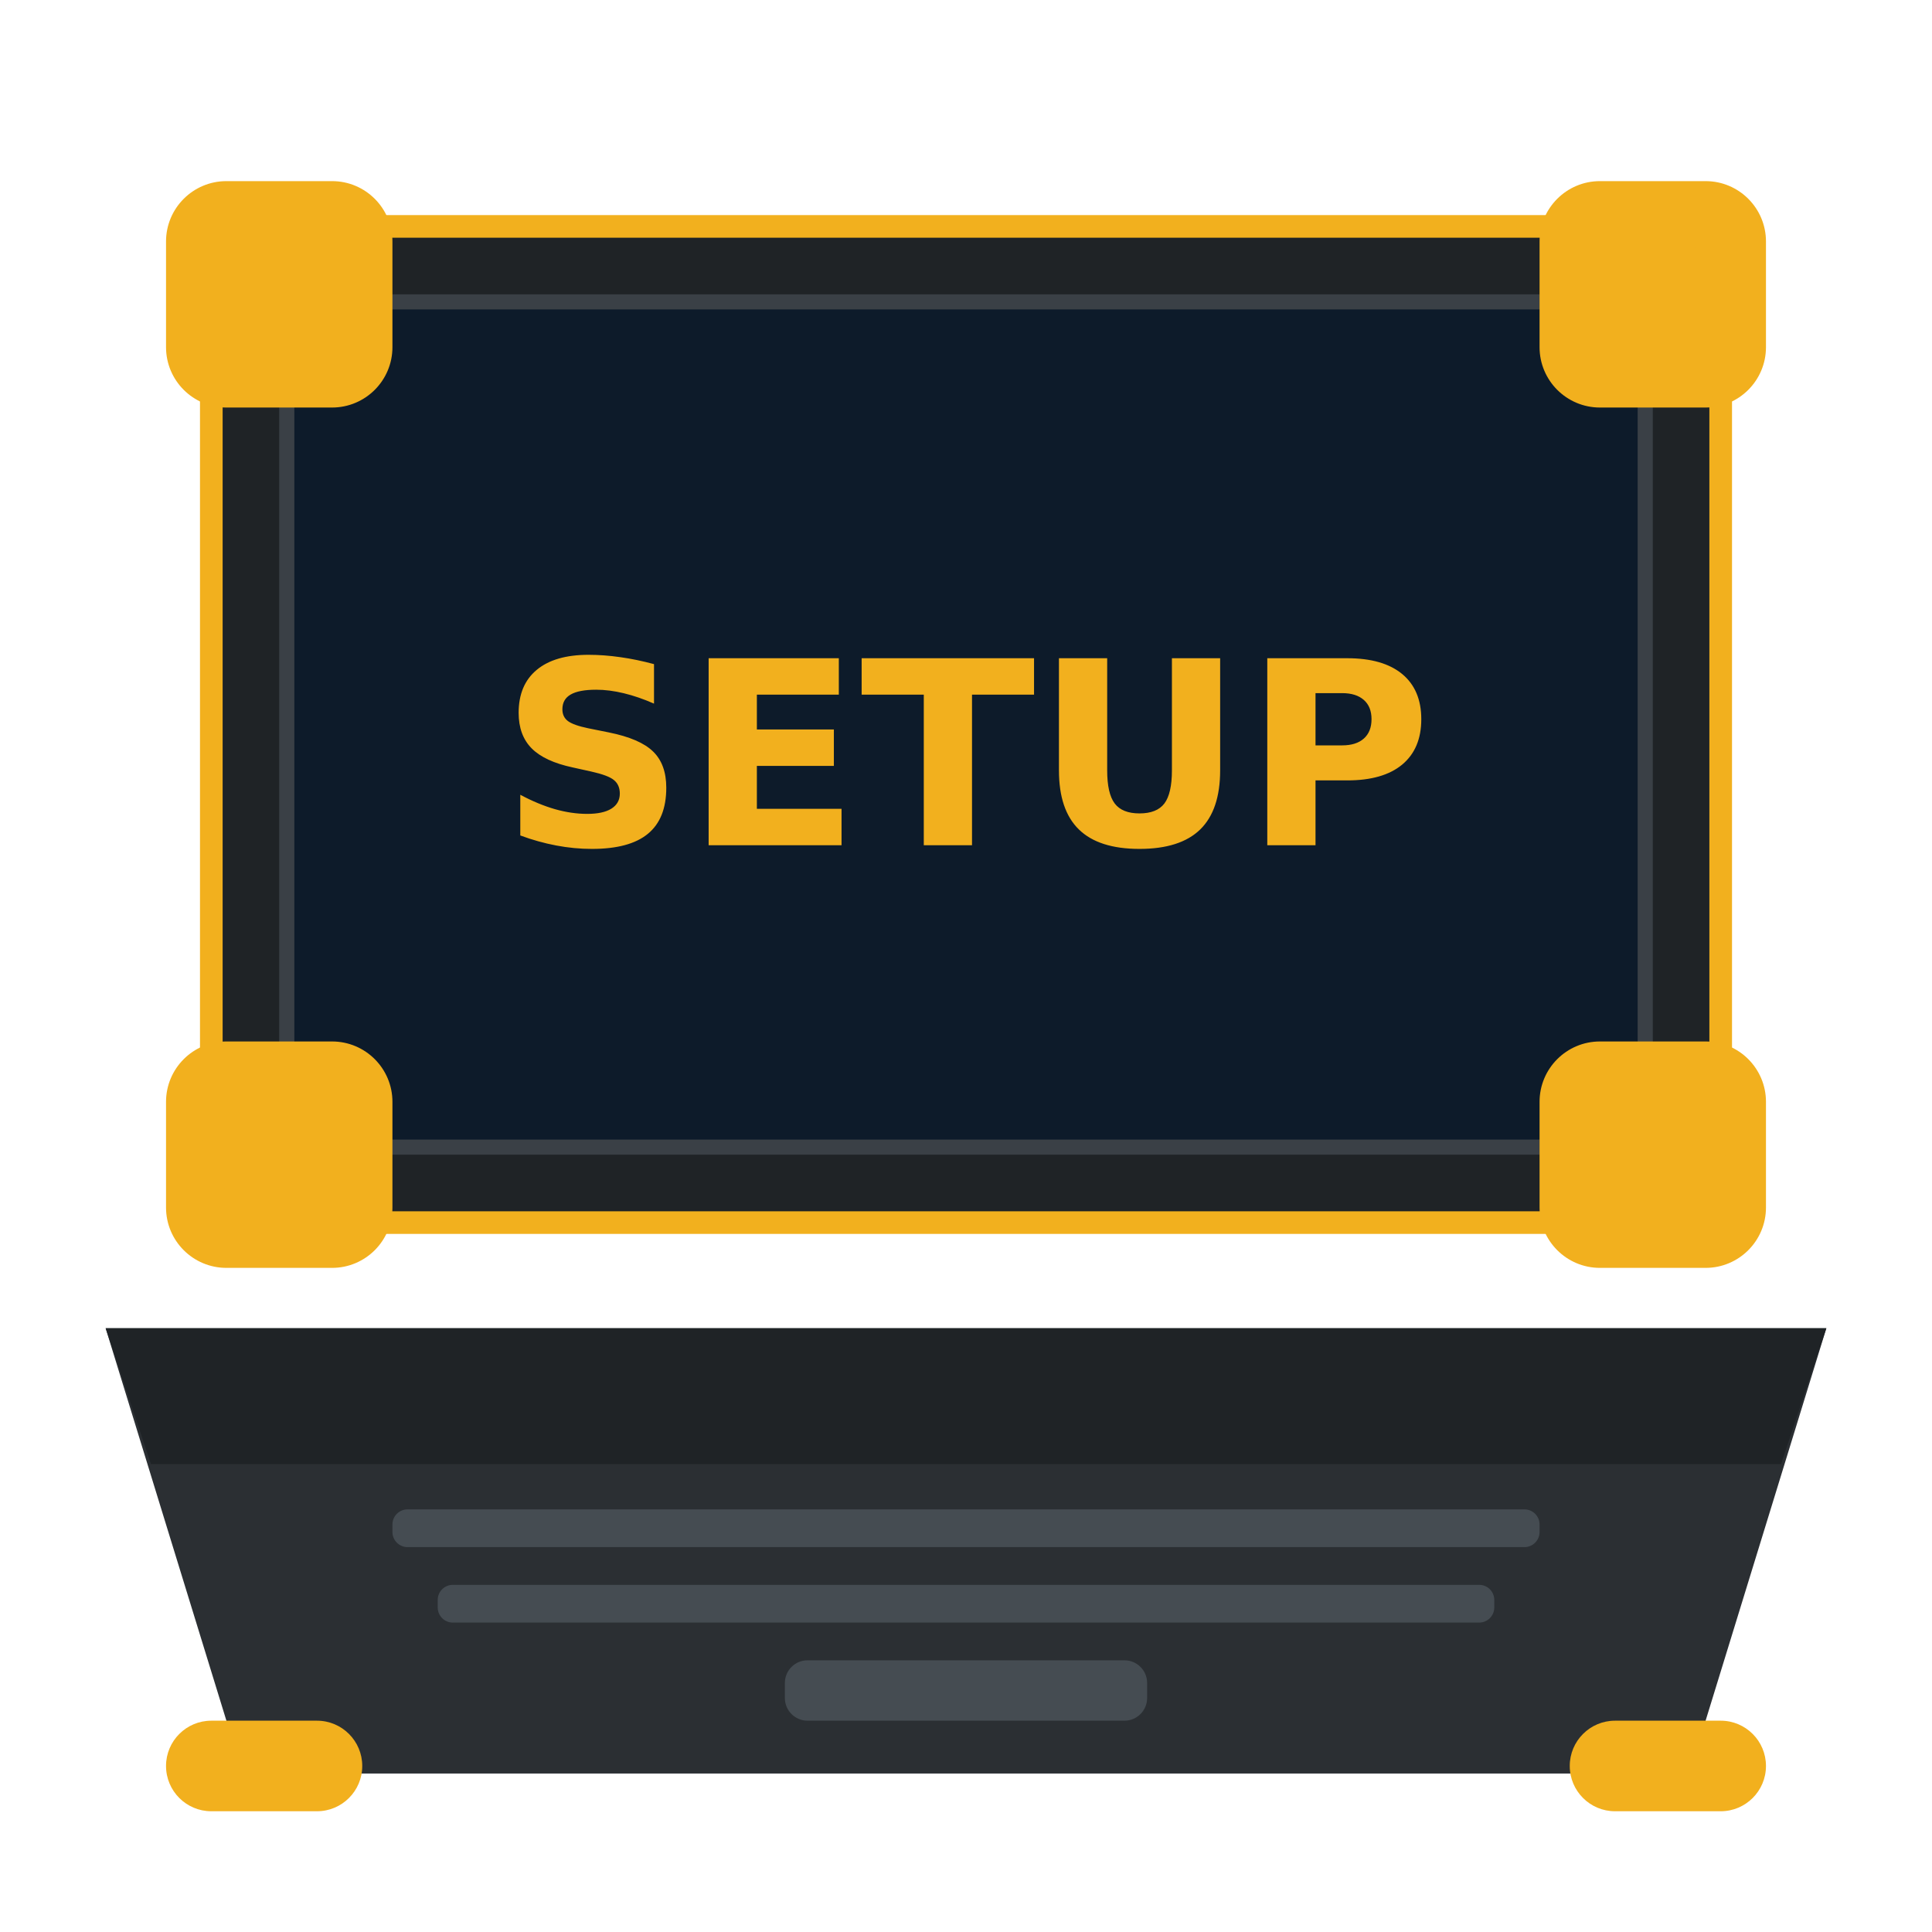
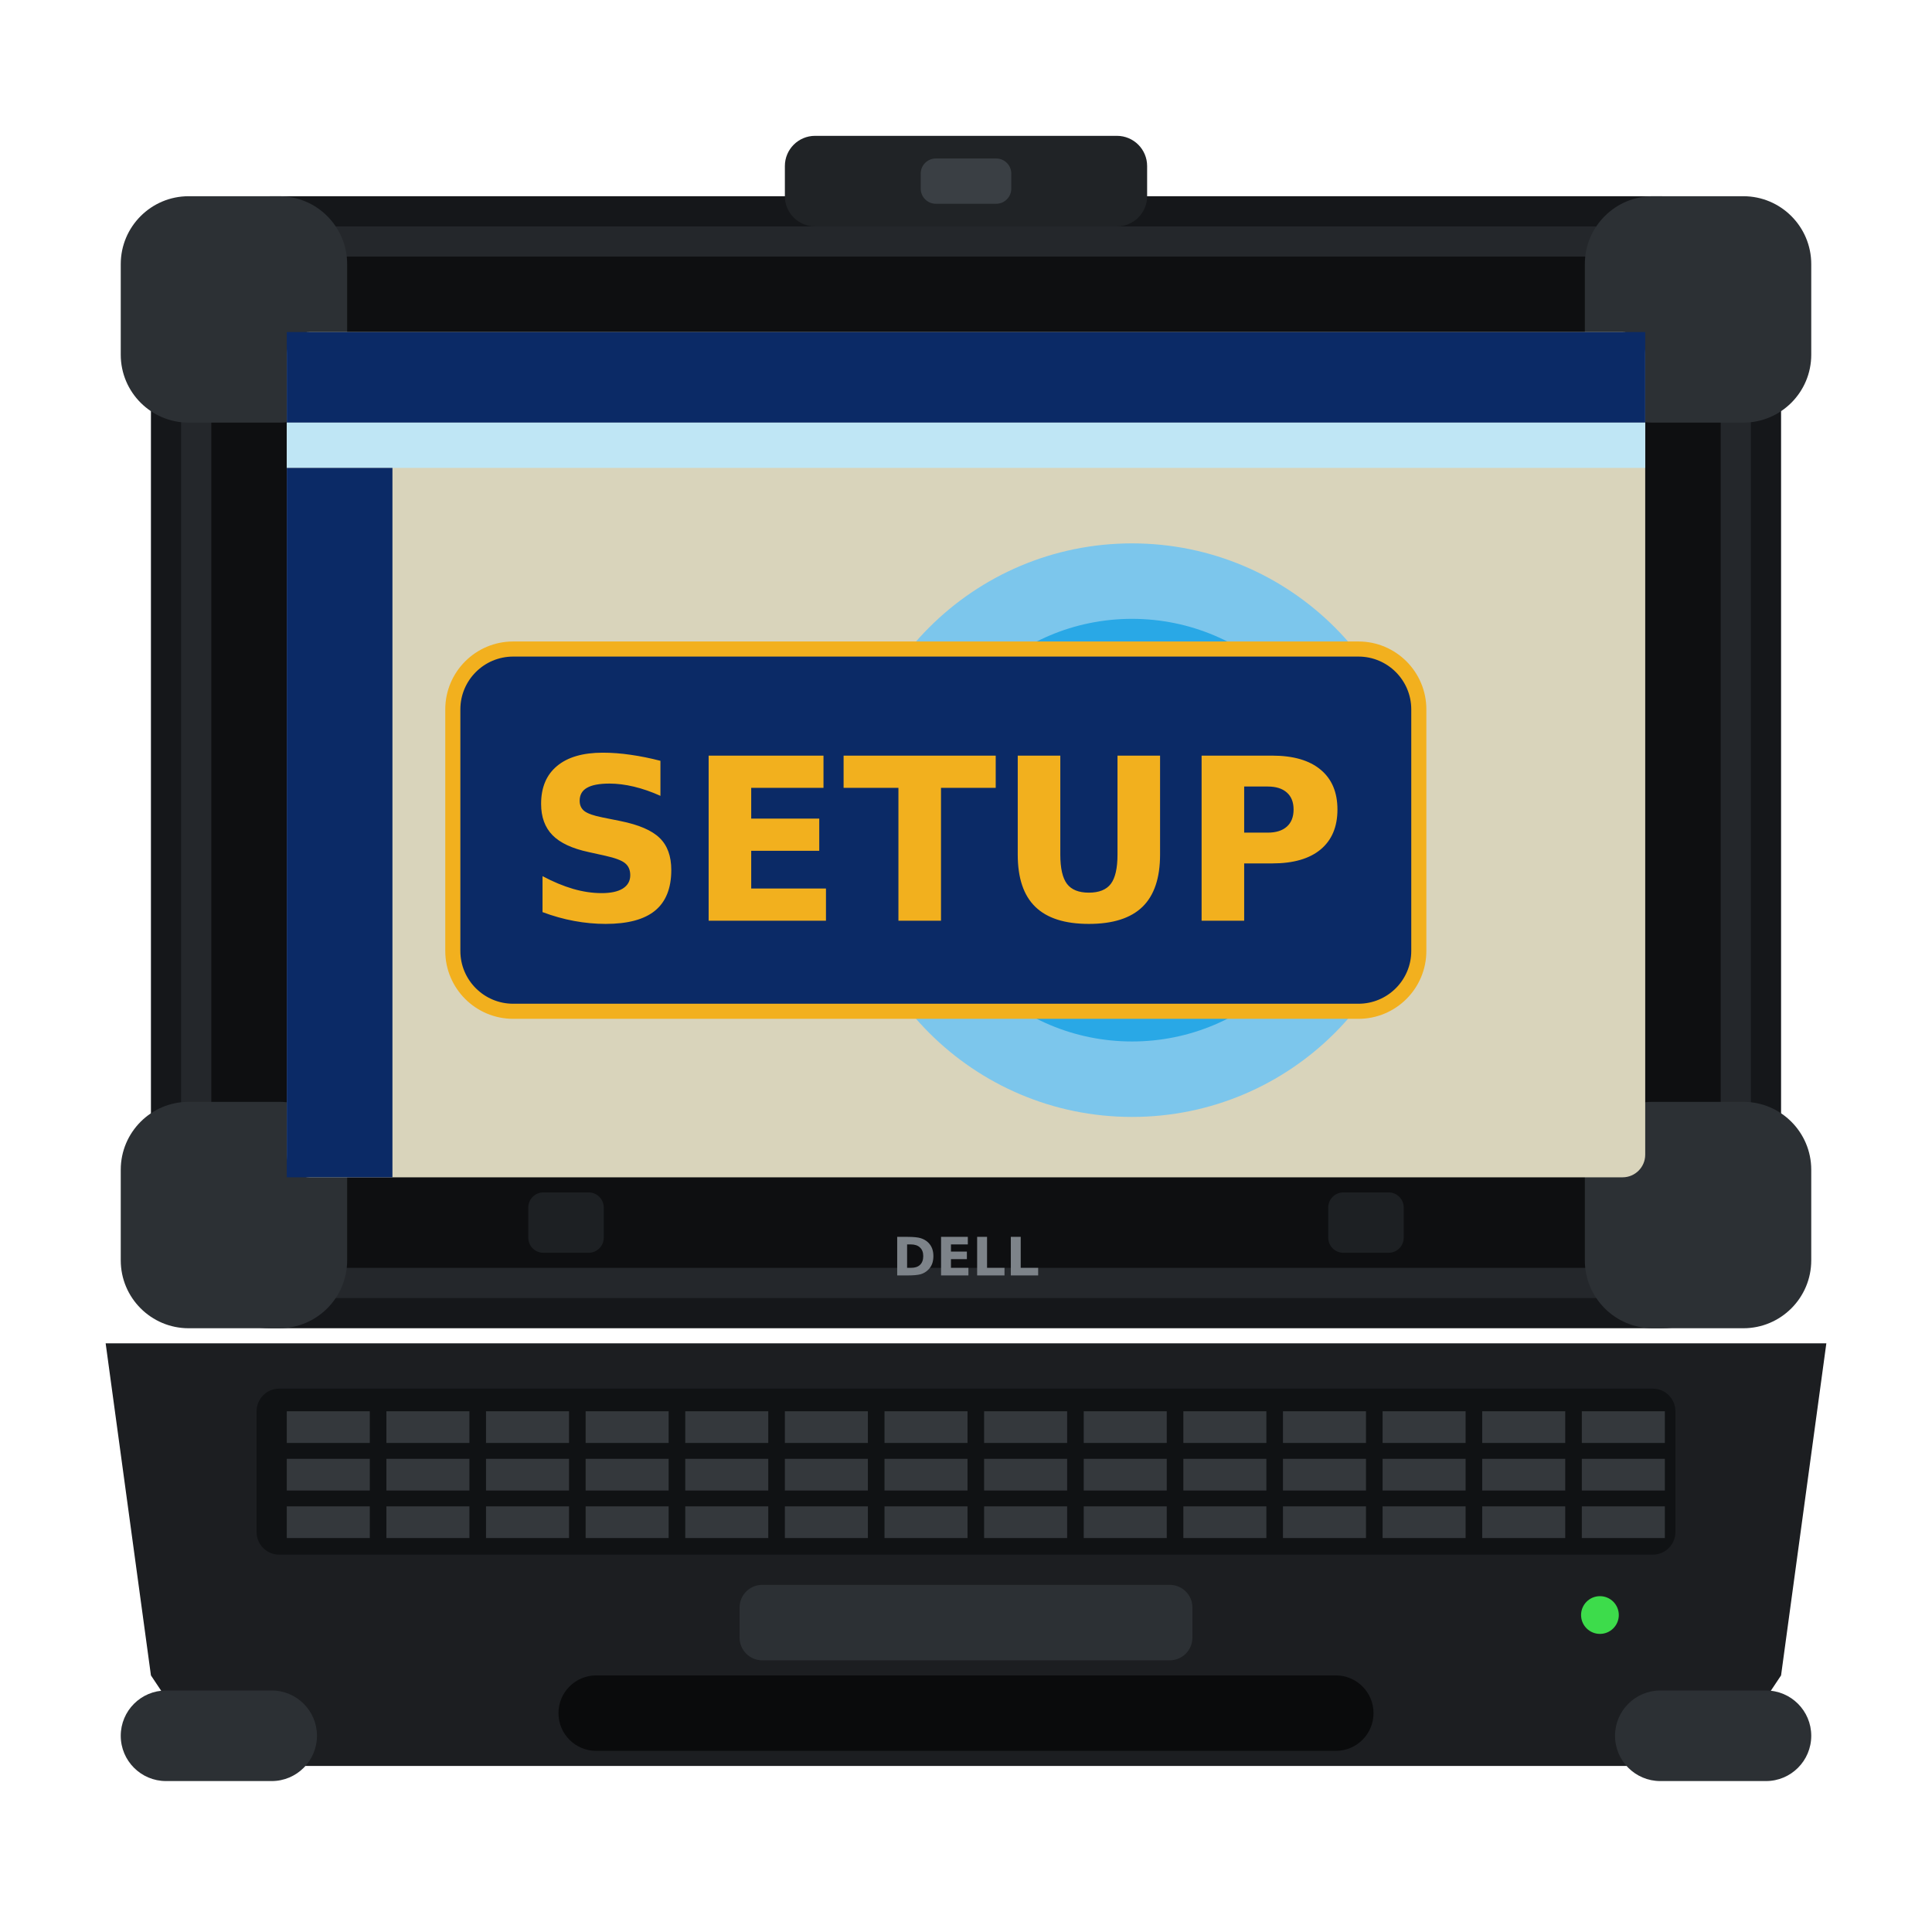
<svg xmlns="http://www.w3.org/2000/svg" viewBox="0 0 256 256">
-   <rect x="28" y="30" width="200" height="132" rx="14" fill="#1f2326" />
-   <rect x="38" y="40" width="180" height="112" rx="6" fill="#0d1b2a" />
-   <rect x="38" y="40" width="180" height="112" rx="6" fill="none" stroke="#3a4046" stroke-width="2" />
-   <g fill="#f2b01e">
-     <rect x="22" y="24" width="30" height="30" rx="8" />
-     <rect x="204" y="24" width="30" height="30" rx="8" />
-     <rect x="22" y="138" width="30" height="30" rx="8" />
-     <rect x="204" y="138" width="30" height="30" rx="8" />
-   </g>
-   <rect x="28" y="30" width="200" height="132" rx="14" fill="none" stroke="#f2b01e" stroke-width="3" />
-   <text x="128" y="112" font-family="DejaVu Sans, Arial, sans-serif" font-weight="bold" font-size="34" text-anchor="middle" fill="#f2b01e">SETUP</text>
-   <path d="M14 176h228l-16 52a10 10 0 0 1-10 7H40a10 10 0 0 1-10-7z" fill="#2b2f33" />
-   <path d="M14 176h228l-6 18H20z" fill="#1f2326" />
-   <g fill="#454c52">
-     <rect x="52" y="200" width="152" height="5" rx="2" />
-     <rect x="58" y="210" width="140" height="5" rx="2" />
-   </g>
-   <rect x="104" y="220" width="48" height="8" rx="3" fill="#454c52" />
-   <rect x="22" y="228" width="26" height="12" rx="6" fill="#f2b01e" />
-   <rect x="208" y="228" width="26" height="12" rx="6" fill="#f2b01e" />
+   <rect x="20" y="26" width="216" height="150" rx="16" fill="#15171a" />
+   <rect x="24" y="30" width="208" height="142" rx="13" fill="#24272b" />
+   <rect x="28" y="34" width="200" height="134" rx="10" fill="#0e0f11" />
+   <rect x="104" y="18" width="48" height="12" rx="4" fill="#202326" />
+   <rect x="122" y="21" width="12" height="6" rx="2" fill="#3a3f44" />
+   <rect x="16" y="26" width="30" height="30" rx="9" fill="#2c3034" />
+   <rect x="210" y="26" width="30" height="30" rx="9" fill="#2c3034" />
+   <rect x="16" y="146" width="30" height="30" rx="9" fill="#2c3034" />
+   <rect x="210" y="146" width="30" height="30" rx="9" fill="#2c3034" />
+   <rect x="38" y="44" width="180" height="112" rx="3" fill="#d9d4bb" />
+   <rect x="38" y="44" width="180" height="12" rx="0" fill="#0b2a66" />
+   <rect x="38" y="56" width="180" height="6" rx="0" fill="#bfe6f5" />
+   <rect x="38" y="62" width="14" height="94" rx="0" fill="#0b2a66" />
+   <circle cx="150" cy="110" r="38" fill="#7cc6ec" />
+   <circle cx="150" cy="110" r="28" fill="#29a8e6" />
+   <rect x="60" y="86" width="128" height="48" rx="8" fill="#0b2a66" />
+   <rect x="60" y="86" width="128" height="48" rx="8" fill="none" stroke="#f2b01e" stroke-width="2" />
+   <rect x="70" y="158" width="10" height="8" rx="2" fill="#1d2023" />
+   <rect x="176" y="158" width="10" height="8" rx="2" fill="#1d2023" />
+   <polygon points="14,178 242,178 236,222 228,234 28,234 20,222" fill="#1c1e21" />
+   <rect x="34" y="184" width="188" height="22" rx="3" fill="#101214" />
+   <rect x="98" y="210" width="60" height="10" rx="3" fill="#2c3034" />
+   <rect x="74" y="222" width="108" height="10" rx="5" fill="#0a0b0c" />
+   <rect x="16" y="224" width="26" height="12" rx="6" fill="#2c3034" />
+   <rect x="214" y="224" width="26" height="12" rx="6" fill="#2c3034" />
+   <circle cx="212" cy="214" r="2.5" fill="#3ddc4b" />
+   <rect x="38.0" y="187.0" width="11" height="4.2" fill="#34383c" />
+   <rect x="51.2" y="187.0" width="11" height="4.2" fill="#34383c" />
+   <rect x="64.4" y="187.0" width="11" height="4.2" fill="#34383c" />
+   <rect x="77.6" y="187.0" width="11" height="4.2" fill="#34383c" />
+   <rect x="90.8" y="187.0" width="11" height="4.2" fill="#34383c" />
+   <rect x="104.0" y="187.0" width="11" height="4.2" fill="#34383c" />
+   <rect x="117.2" y="187.0" width="11" height="4.2" fill="#34383c" />
+   <rect x="130.4" y="187.0" width="11" height="4.2" fill="#34383c" />
+   <rect x="143.6" y="187.0" width="11" height="4.2" fill="#34383c" />
+   <rect x="156.8" y="187.0" width="11" height="4.2" fill="#34383c" />
+   <rect x="170.0" y="187.0" width="11" height="4.2" fill="#34383c" />
+   <rect x="183.2" y="187.0" width="11" height="4.2" fill="#34383c" />
+   <rect x="196.4" y="187.0" width="11" height="4.2" fill="#34383c" />
+   <rect x="209.6" y="187.0" width="11" height="4.2" fill="#34383c" />
+   <rect x="38.0" y="193.3" width="11" height="4.2" fill="#34383c" />
+   <rect x="51.2" y="193.3" width="11" height="4.2" fill="#34383c" />
+   <rect x="64.4" y="193.3" width="11" height="4.2" fill="#34383c" />
+   <rect x="77.6" y="193.3" width="11" height="4.2" fill="#34383c" />
+   <rect x="90.8" y="193.3" width="11" height="4.2" fill="#34383c" />
+   <rect x="104.0" y="193.3" width="11" height="4.2" fill="#34383c" />
+   <rect x="117.2" y="193.3" width="11" height="4.2" fill="#34383c" />
+   <rect x="130.4" y="193.3" width="11" height="4.2" fill="#34383c" />
+   <rect x="143.6" y="193.3" width="11" height="4.2" fill="#34383c" />
+   <rect x="156.8" y="193.3" width="11" height="4.2" fill="#34383c" />
+   <rect x="170.0" y="193.3" width="11" height="4.2" fill="#34383c" />
+   <rect x="183.2" y="193.3" width="11" height="4.2" fill="#34383c" />
+   <rect x="196.4" y="193.3" width="11" height="4.2" fill="#34383c" />
+   <rect x="209.6" y="193.3" width="11" height="4.2" fill="#34383c" />
+   <rect x="38.0" y="199.6" width="11" height="4.2" fill="#34383c" />
+   <rect x="51.2" y="199.6" width="11" height="4.2" fill="#34383c" />
+   <rect x="64.4" y="199.6" width="11" height="4.2" fill="#34383c" />
+   <rect x="77.6" y="199.6" width="11" height="4.2" fill="#34383c" />
+   <rect x="90.8" y="199.6" width="11" height="4.2" fill="#34383c" />
+   <rect x="104.0" y="199.6" width="11" height="4.2" fill="#34383c" />
+   <rect x="117.2" y="199.6" width="11" height="4.2" fill="#34383c" />
+   <rect x="130.4" y="199.6" width="11" height="4.2" fill="#34383c" />
+   <rect x="143.6" y="199.6" width="11" height="4.2" fill="#34383c" />
+   <rect x="156.8" y="199.6" width="11" height="4.2" fill="#34383c" />
+   <rect x="170.0" y="199.6" width="11" height="4.2" fill="#34383c" />
+   <rect x="183.2" y="199.6" width="11" height="4.2" fill="#34383c" />
+   <rect x="196.4" y="199.6" width="11" height="4.2" fill="#34383c" />
+   <rect x="209.6" y="199.6" width="11" height="4.2" fill="#34383c" />
+   <text x="124" y="122" font-family="DejaVu Sans, Arial, sans-serif" font-weight="bold" font-size="30" text-anchor="middle" fill="#f2b01e">SETUP</text>
+   <text x="128" y="169" font-family="DejaVu Sans, Arial, sans-serif" font-weight="bold" font-size="7" text-anchor="middle" fill="#7d8389">DELL</text>
</svg>
